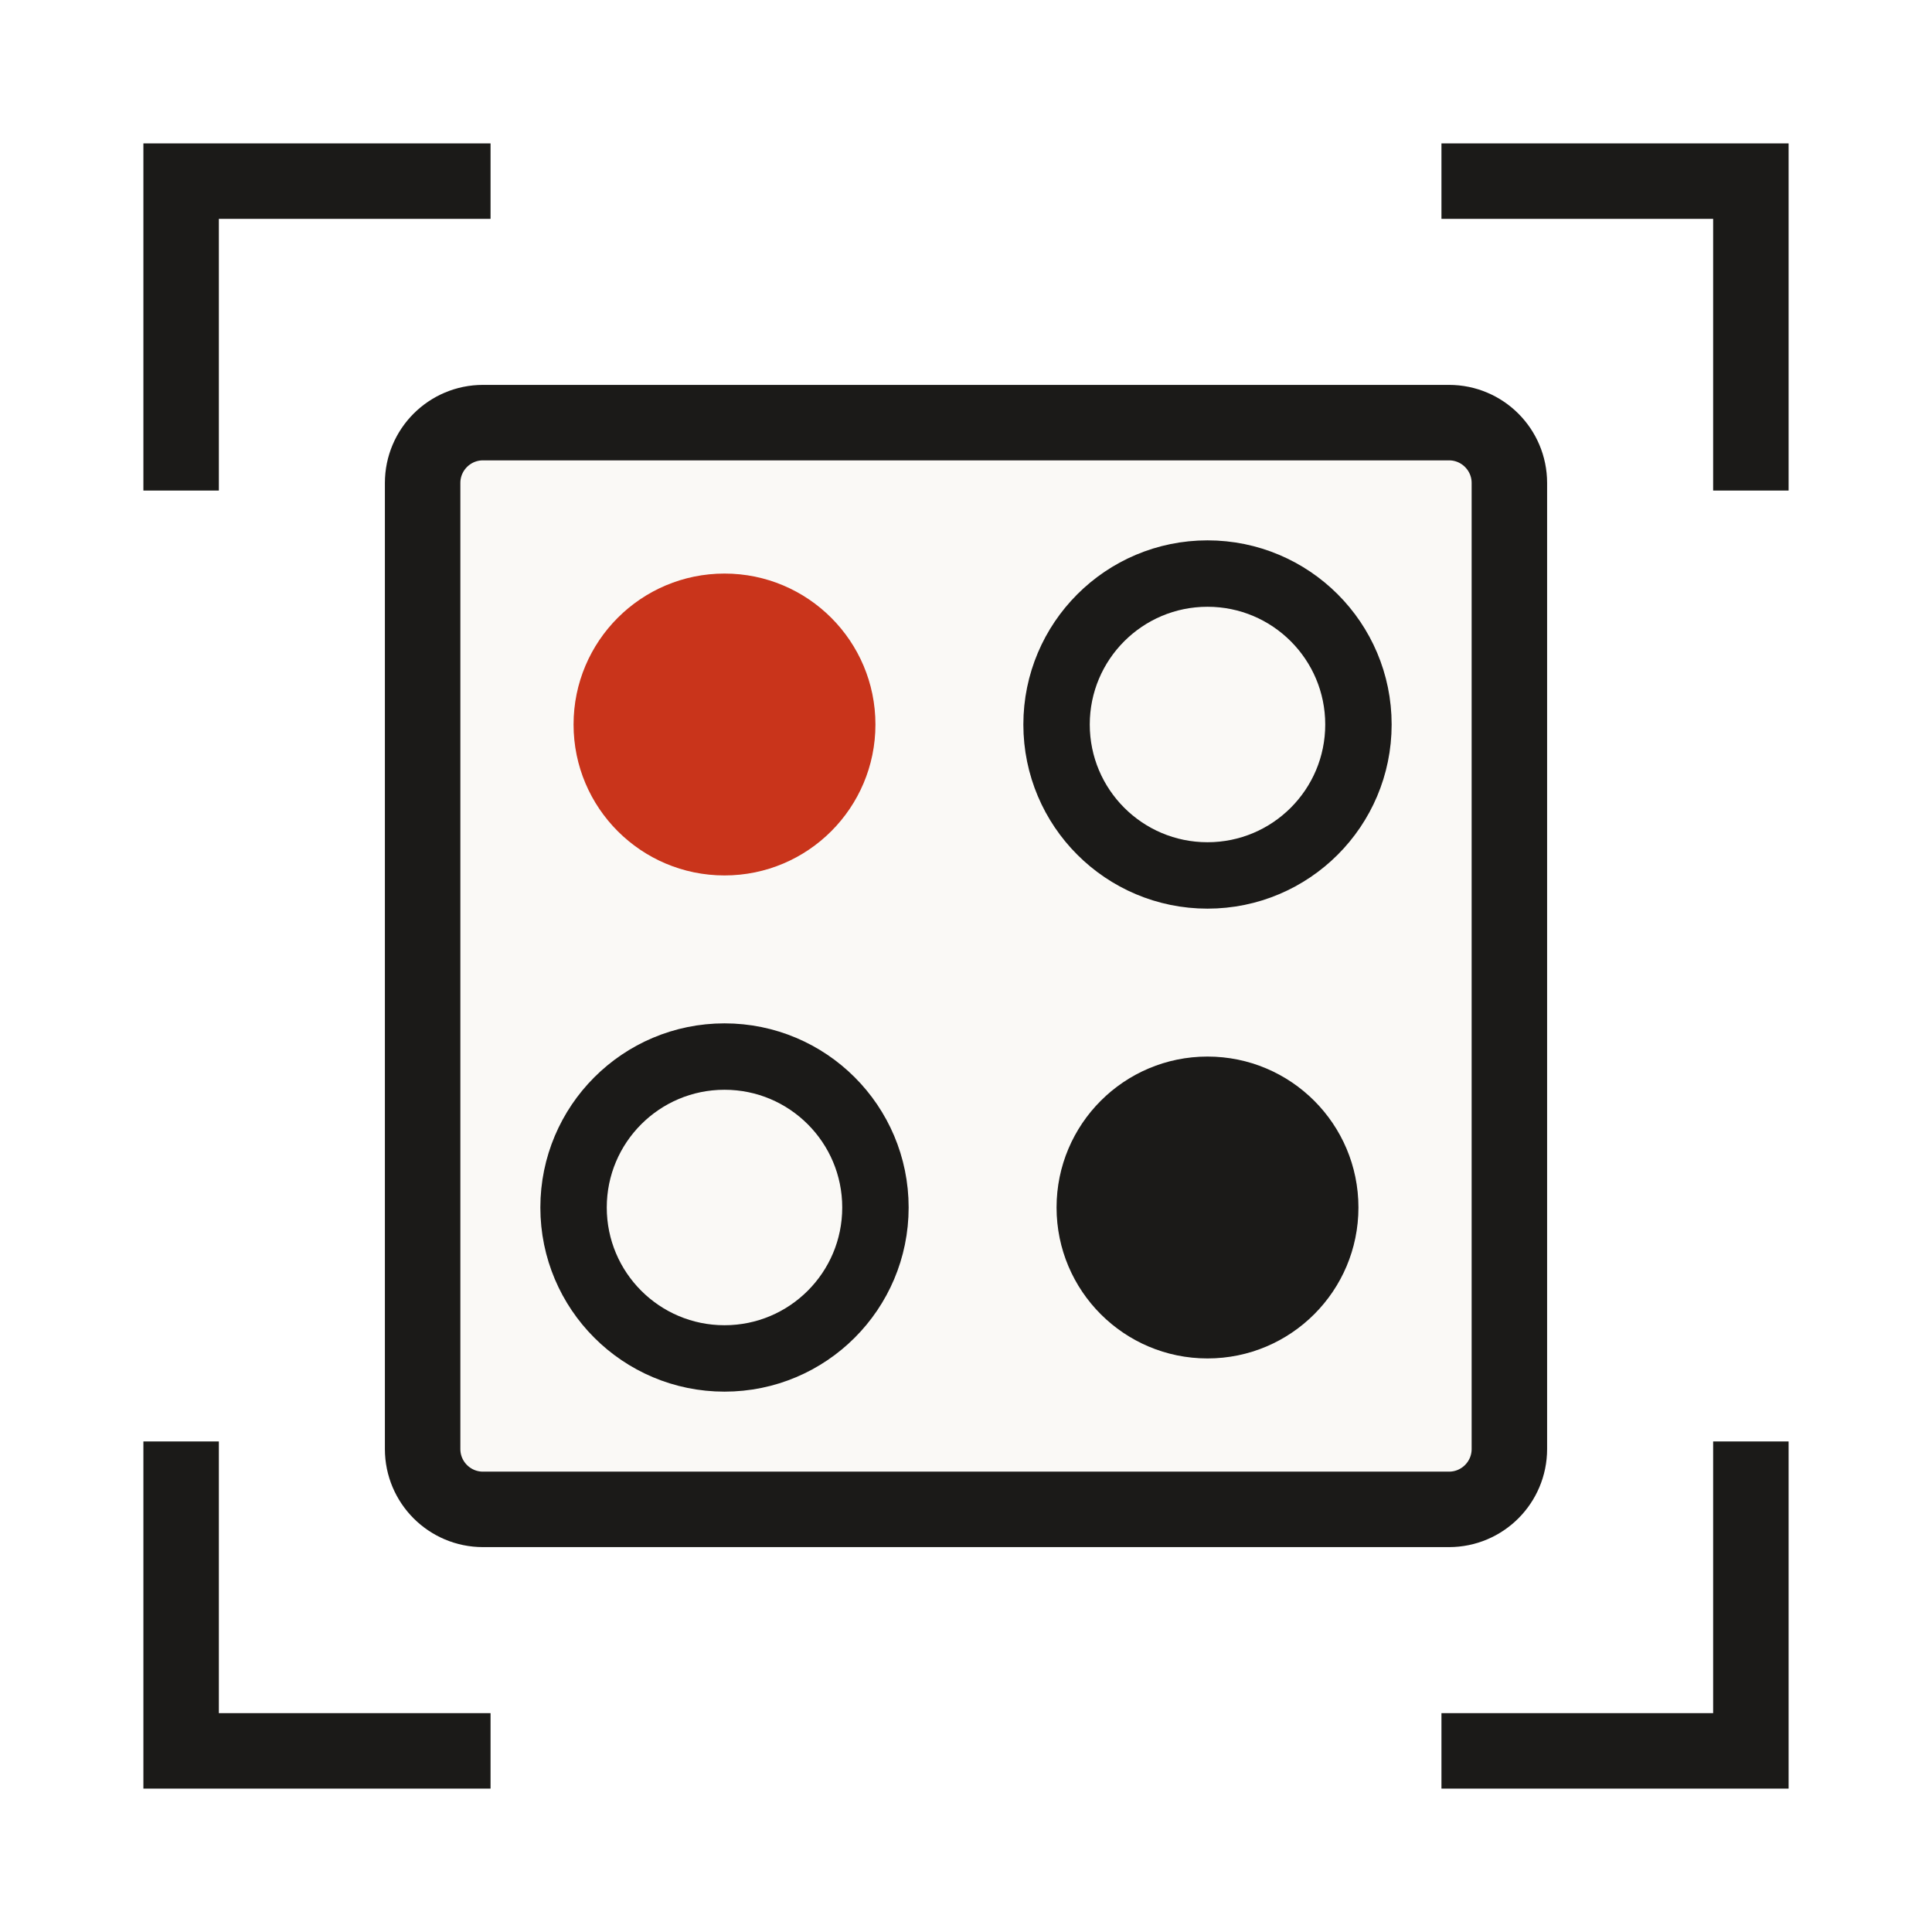
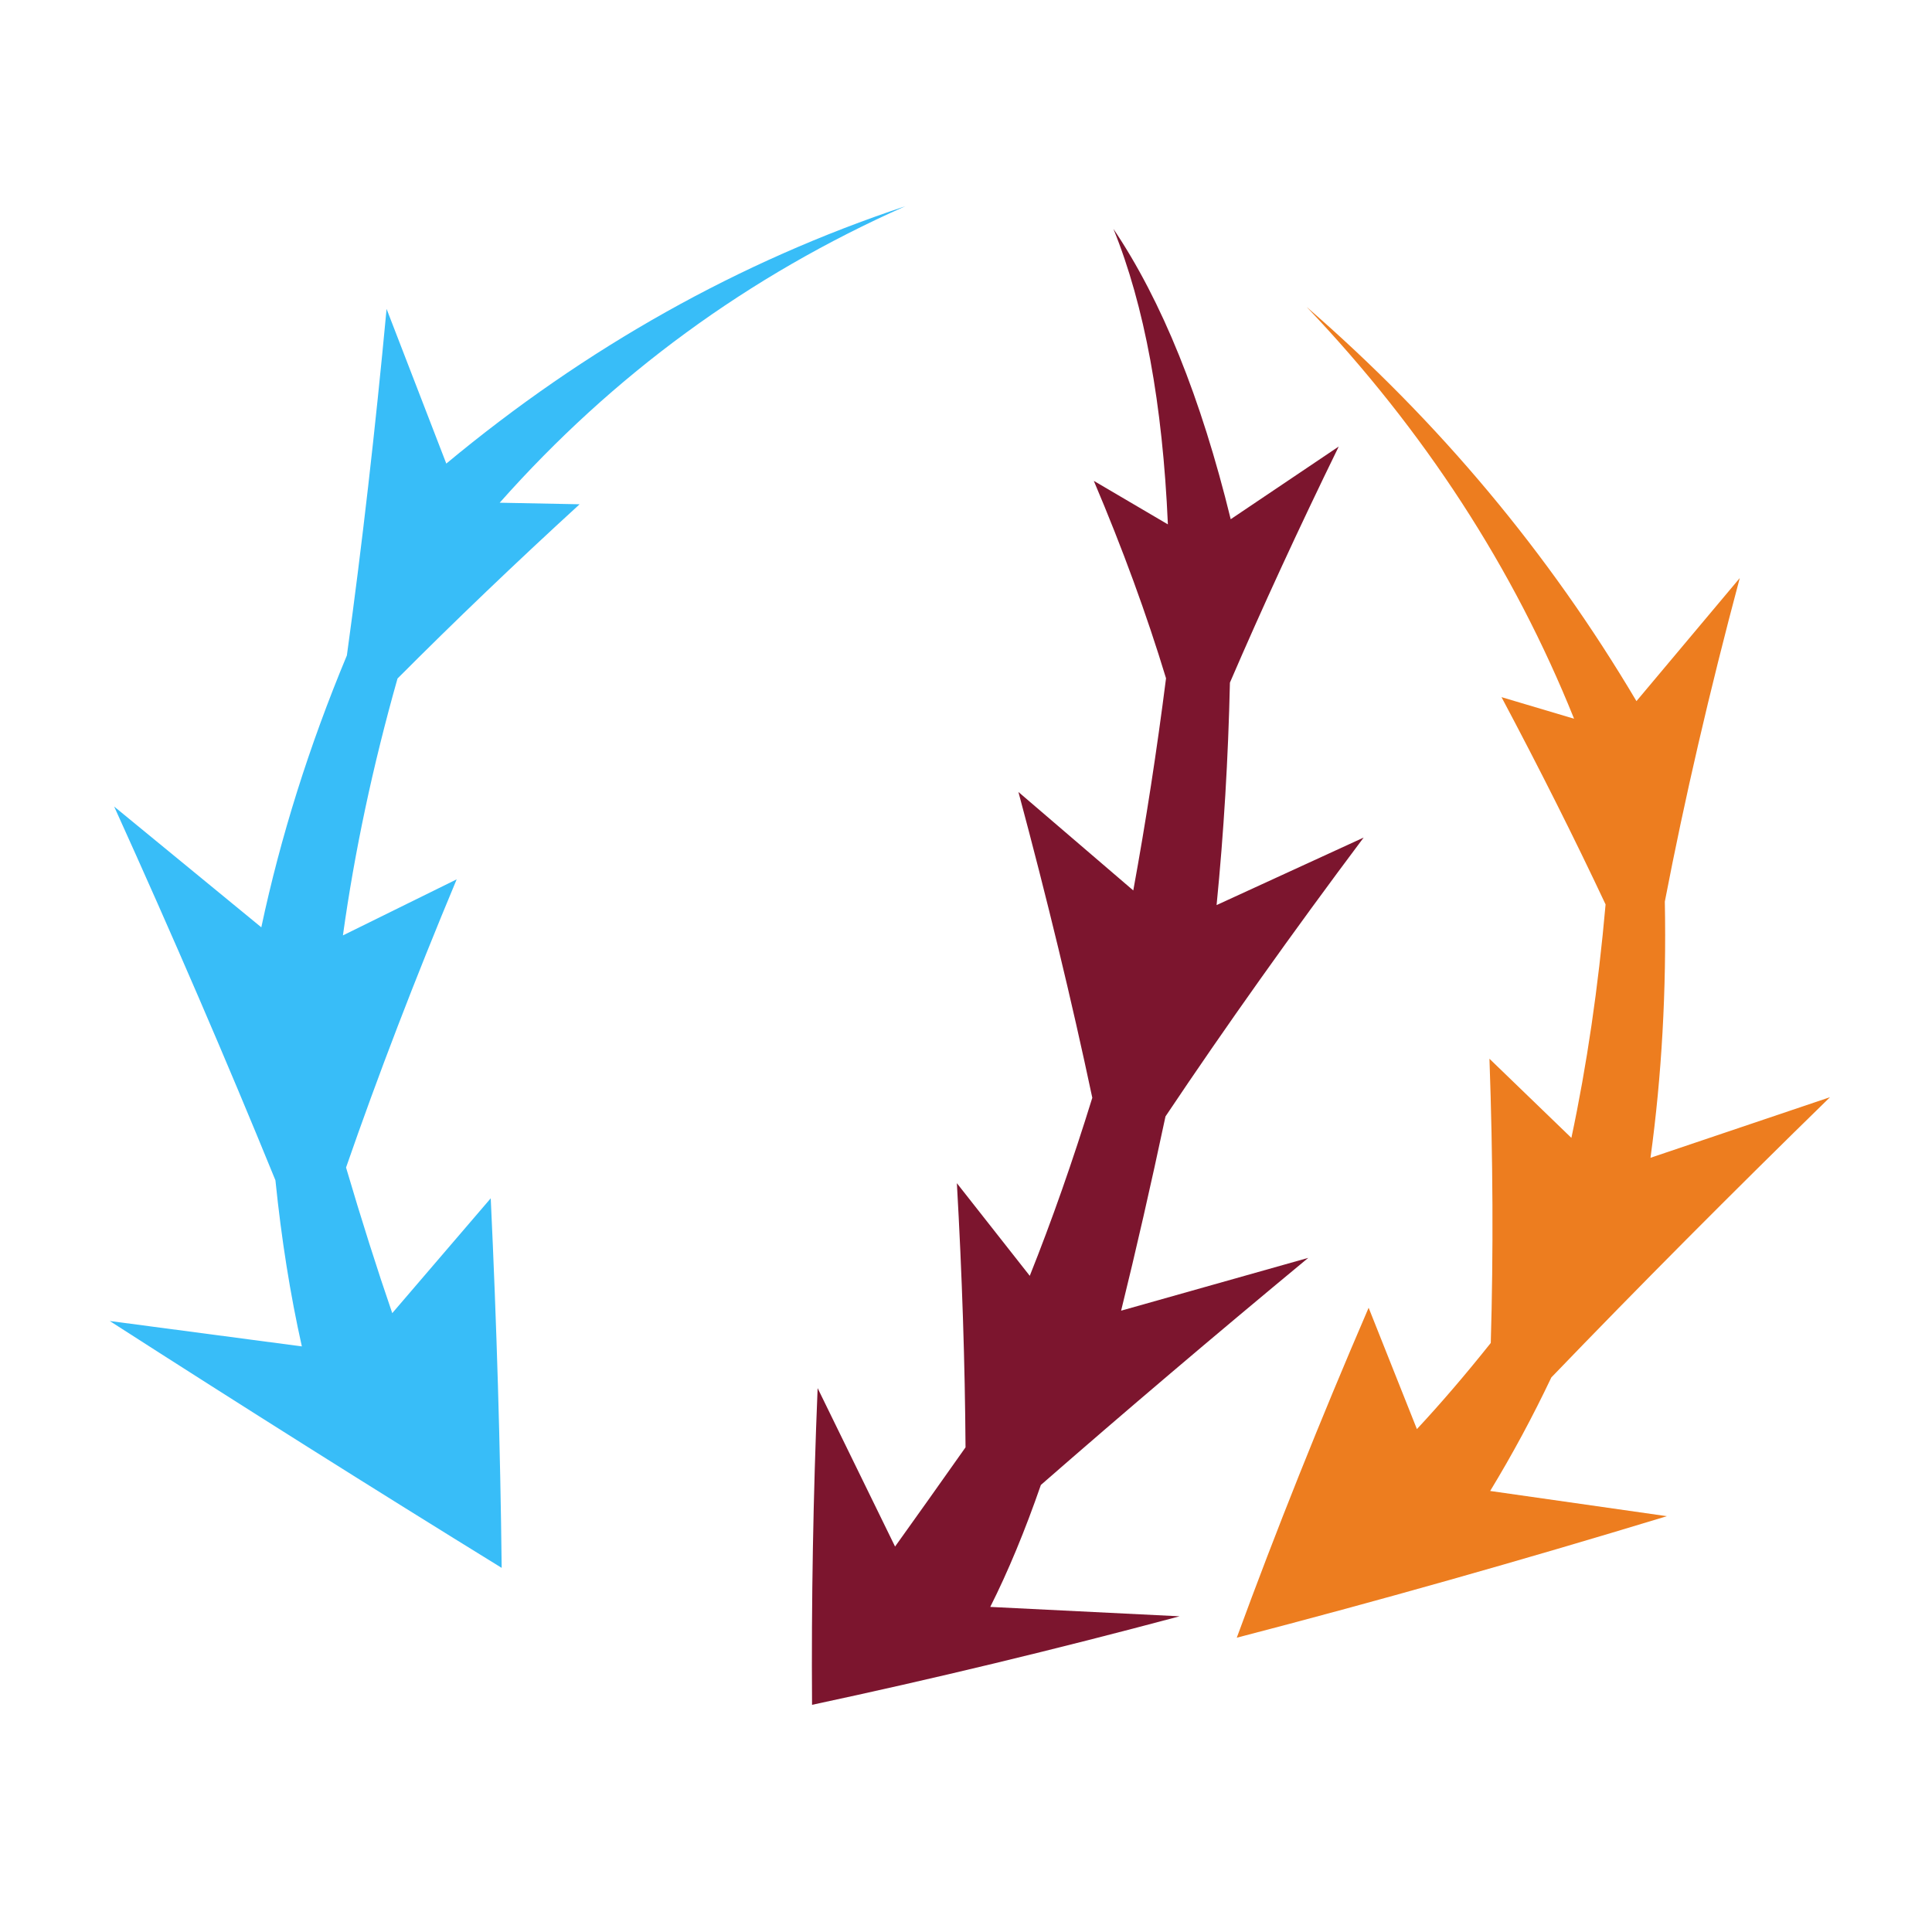
- <svg xmlns="http://www.w3.org/2000/svg" viewBox="0 0 64 64" fill="none" role="img" aria-label="Brick Instruction Works emblem">
-   <path d="M6 15V6h9M49 6h9v9M58 49v9h-9M15 58H6v-9" stroke="#1B1A18" stroke-width="2.5" stroke-linecap="square" />
-   <rect x="14" y="14" width="36" height="36" rx="2" stroke="#1B1A18" stroke-width="2.5" fill="#FAF9F6" />
-   <circle cx="24" cy="24" r="5" fill="#C9341B" />
-   <circle cx="40" cy="24" r="5" stroke="#1B1A18" stroke-width="2.2" fill="none" />
-   <circle cx="24" cy="40" r="5" stroke="#1B1A18" stroke-width="2.2" fill="none" />
-   <circle cx="40" cy="40" r="5" fill="#1B1A18" />
+ <svg xmlns="http://www.w3.org/2000/svg" viewBox="0 0 64 64" fill="none" role="img" aria-label="Brick Instruction Works logo">
+   <g transform="rotate(12 32 32)">
+     <path d="M24.8 7.8 Q17.9 12.8 13.7 20.2 L16.3 19.7 Q13.8 23.2 11.6 26.6 Q11.3 31.1 11.6 35.3 L14.9 32.7 Q13.9 38.0 13.3 42.8 Q14.6 45.2 15.8 47.2 L18.2 42.8 Q19.8 48.9 21.1 54.7 Q14.1 52.2 6.7 49.4 L13.1 48.9 Q12.0 46.5 11.1 43.7 Q7.5 38.4 3.3 32.7 L8.9 35.6 Q8.9 31.0 9.8 26.2 Q9.4 20.7 8.7 14.7 L11.7 19.3 Q17.3 12.2 24.8 7.8 Z" fill="#38bdf8" />
+     <path d="M31.7 7.1 Q34.8 10.1 37.5 15.7 L40.5 12.6 Q39.4 17.0 38.6 21.0 Q39.3 24.7 39.7 28.3 L44.0 25.1 Q41.5 30.5 39.5 35.5 Q39.5 39.0 39.4 42.1 L45.1 39.1 Q41.3 43.9 38.0 48.3 Q37.7 50.7 37.2 52.6 L43.4 51.6 Q37.7 54.5 32.1 57.0 Q31.0 52.0 30.1 46.7 L33.7 51.3 Q34.4 49.7 35.3 47.6 Q34.4 43.5 33.2 39.1 L36.2 41.6 Q36.7 38.7 37.0 35.4 Q35.0 30.9 32.5 26.0 L36.9 28.4 Q36.8 24.9 36.5 21.3 Q34.9 18.4 32.8 15.4 L35.5 16.3 Q34.0 10.5 31.7 7.1 Z" fill="#7c152e" />
+     <path d="M38.5 8.3 Q46.1 12.5 51.9 18.8 L54.4 14.1 Q54.1 19.9 54.2 25.1 Q55.2 29.4 55.5 33.5 L60.9 30.3 Q57.1 36.0 53.8 41.3 Q53.3 43.4 52.6 45.4 L58.5 45.0 Q51.8 48.7 45.4 51.9 Q46.2 46.3 47.4 40.3 L49.8 43.9 Q50.7 42.4 51.6 40.6 Q50.8 36.2 49.6 31.4 L52.8 33.4 Q52.8 29.7 52.3 25.6 Q50.1 22.7 47.5 19.6 L50.0 19.8 Q45.5 13.1 38.5 8.3 Z" fill="#ed7d1f" />
+   </g>
</svg>
